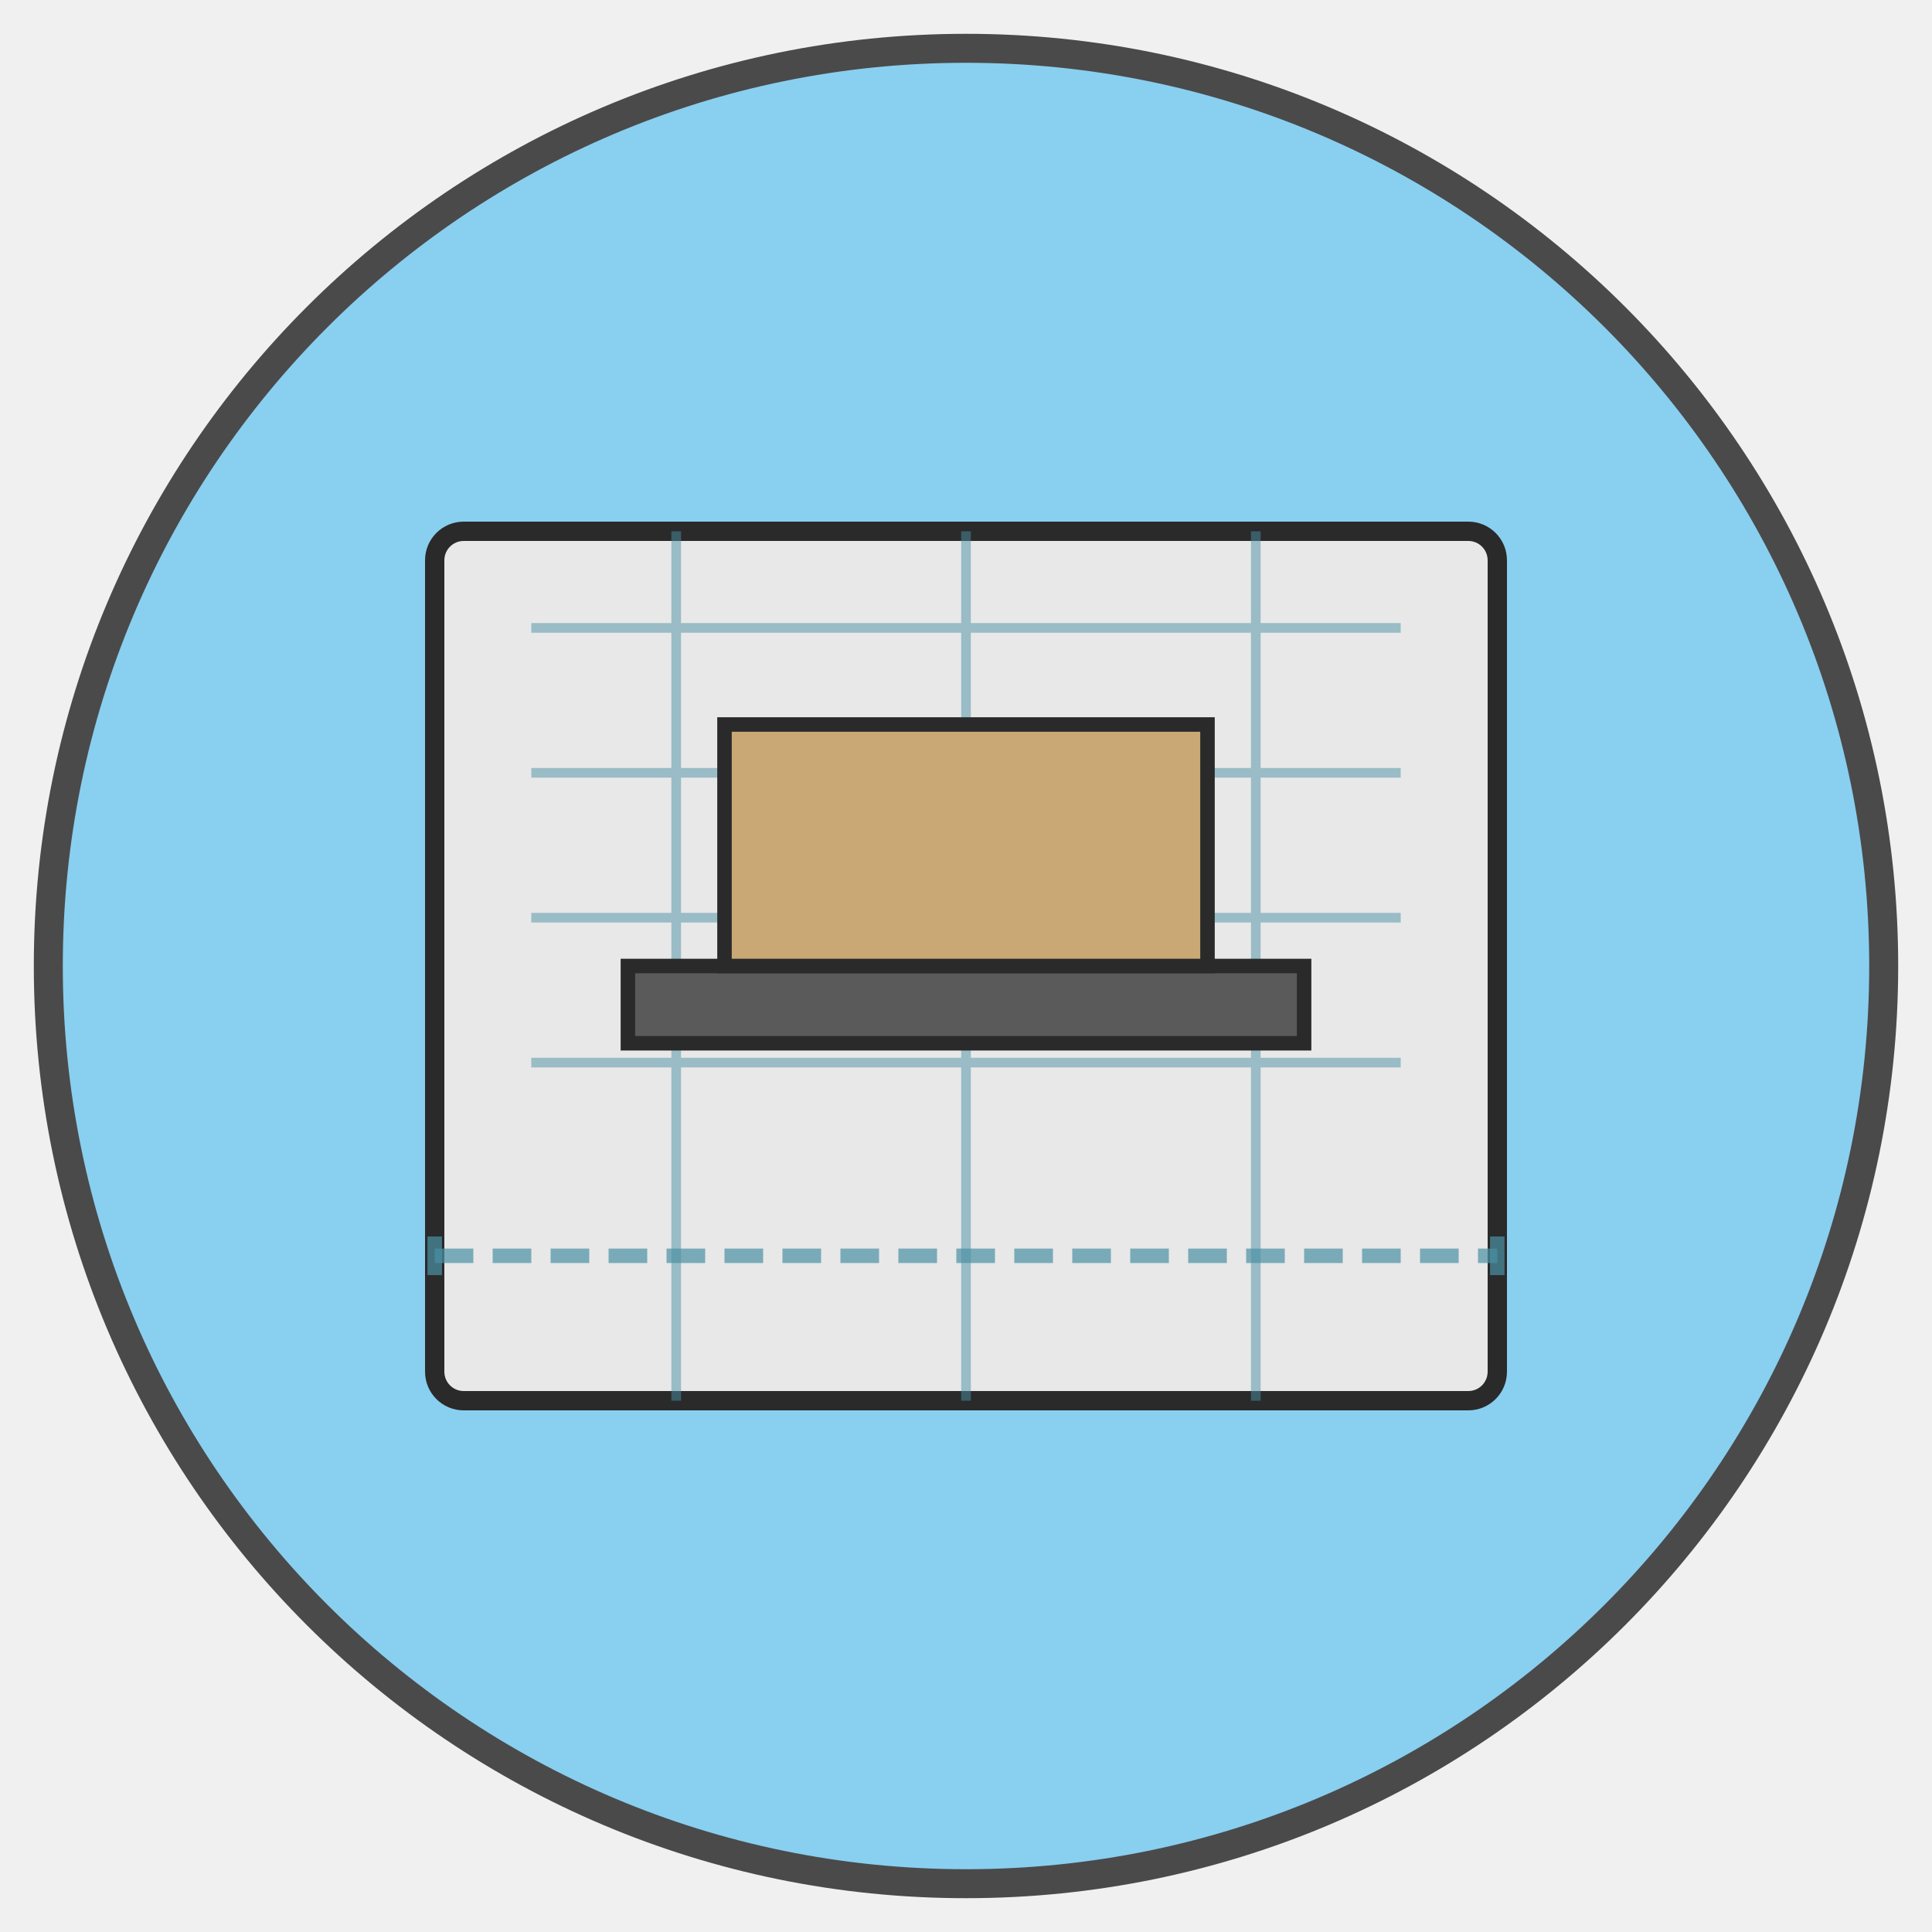
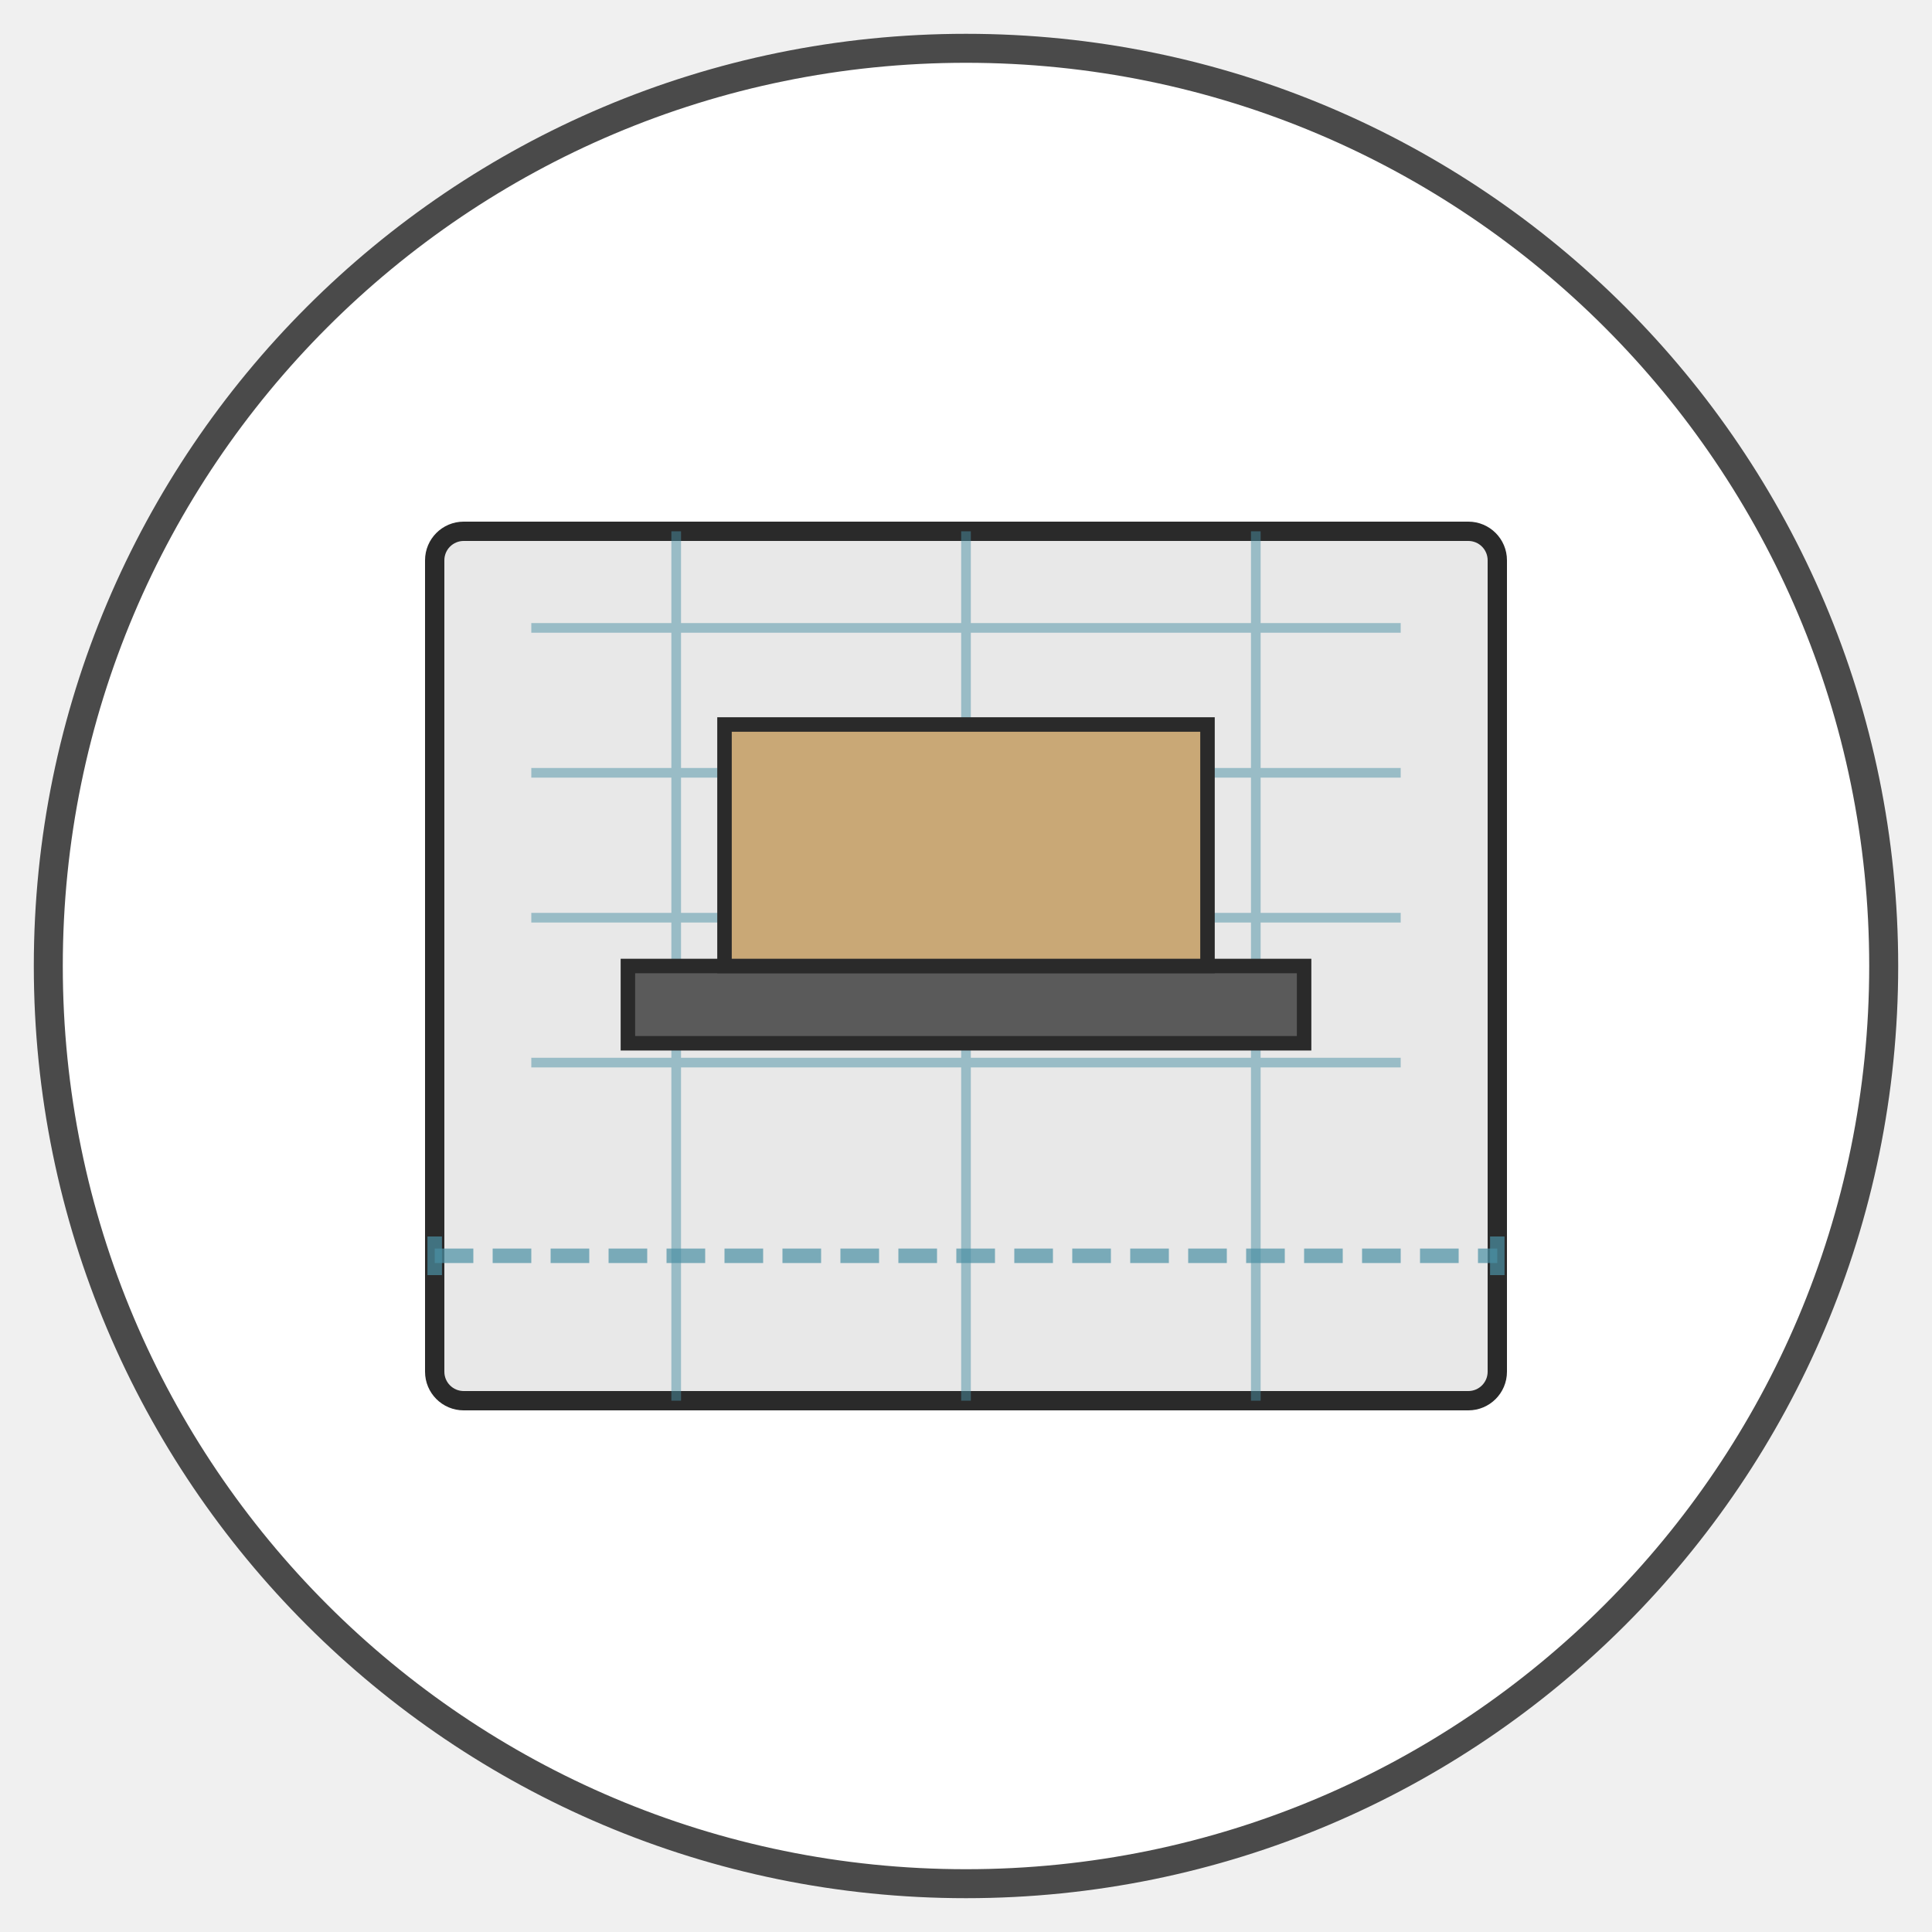
<svg xmlns="http://www.w3.org/2000/svg" viewBox="0 0 200 200">
-   <circle cx="100" cy="100" r="95" fill="#89CFF0" stroke="#4A4A4A" stroke-width="3" />
+   <circle cx="100" cy="100" r="95" fill="#FFFFFF" stroke="#4A4A4A" stroke-width="3" />
  <rect x="45" y="55" width="110" height="90" rx="3" fill="#E8E8E8" stroke="#2A2A2A" stroke-width="2" />
  <g stroke="#4A90A4" stroke-width="1" opacity="0.5">
    <line x1="55" y1="65" x2="145" y2="65" />
    <line x1="55" y1="80" x2="145" y2="80" />
    <line x1="55" y1="95" x2="145" y2="95" />
    <line x1="55" y1="110" x2="145" y2="110" />
    <line x1="70" y1="55" x2="70" y2="145" />
    <line x1="100" y1="55" x2="100" y2="145" />
    <line x1="130" y1="55" x2="130" y2="145" />
  </g>
  <rect x="65" y="100" width="70" height="8" fill="#5A5A5A" stroke="#2A2A2A" stroke-width="1.5" />
  <rect x="75" y="75" width="50" height="25" fill="#C9A876" stroke="#2A2A2A" stroke-width="1.5" />
  <line x1="45" y1="130" x2="155" y2="130" stroke="#4A90A4" stroke-width="1.5" stroke-dasharray="4,2" opacity="0.7" />
  <line x1="45" y1="128" x2="45" y2="132" stroke="#4A90A4" stroke-width="1.5" opacity="0.7" />
  <line x1="155" y1="128" x2="155" y2="132" stroke="#4A90A4" stroke-width="1.5" opacity="0.7" />
</svg>
